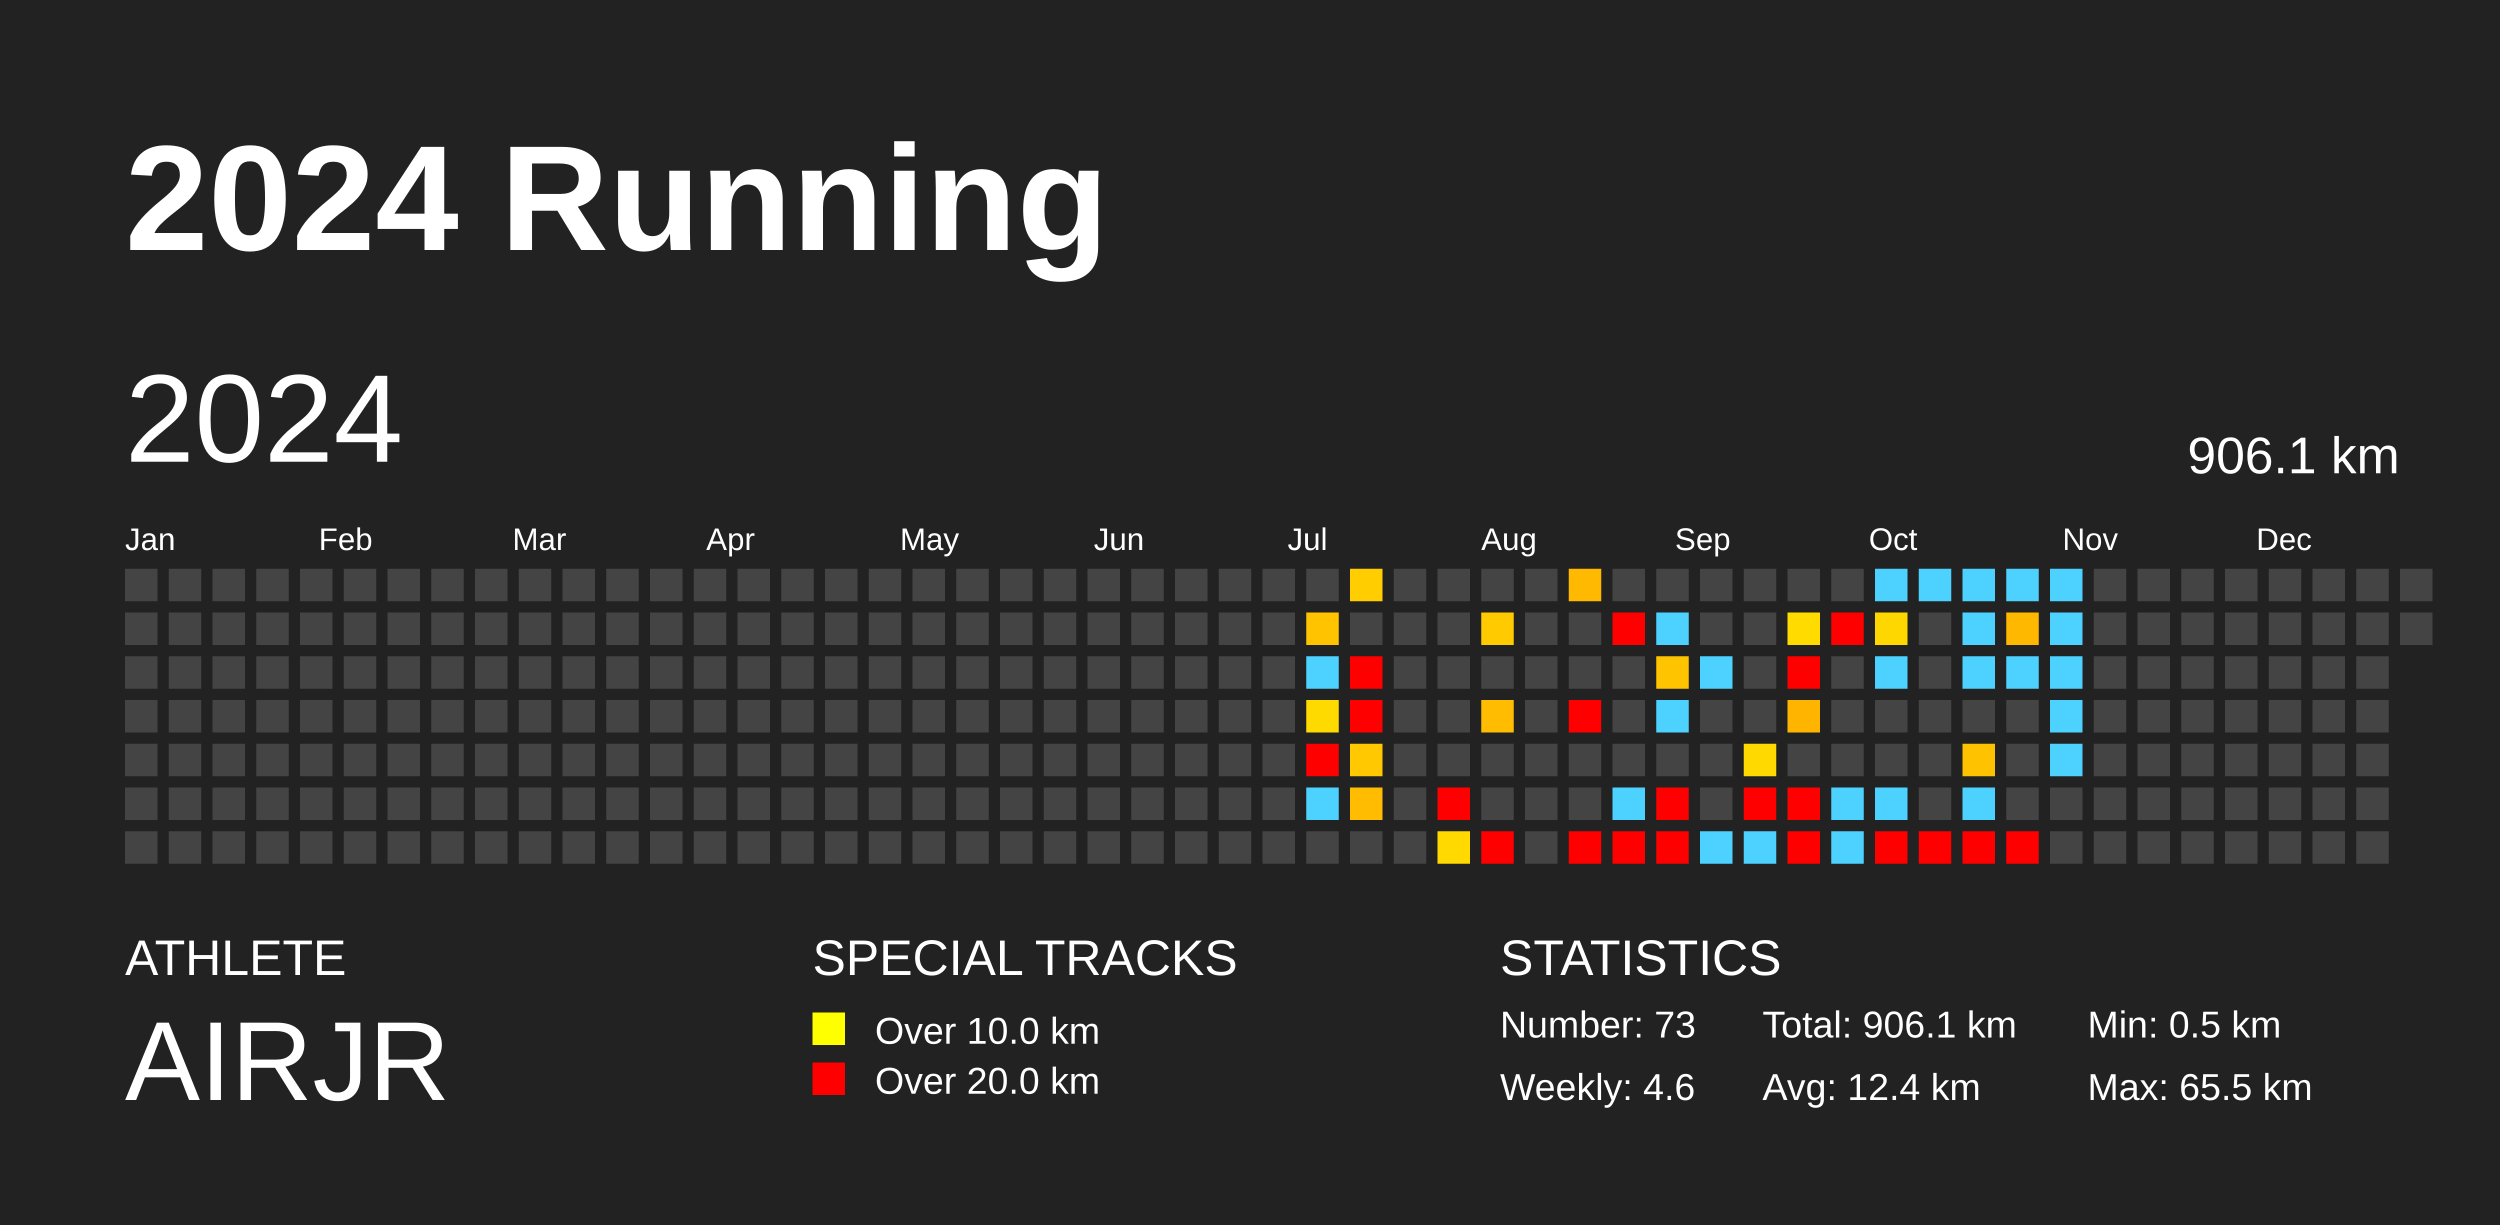
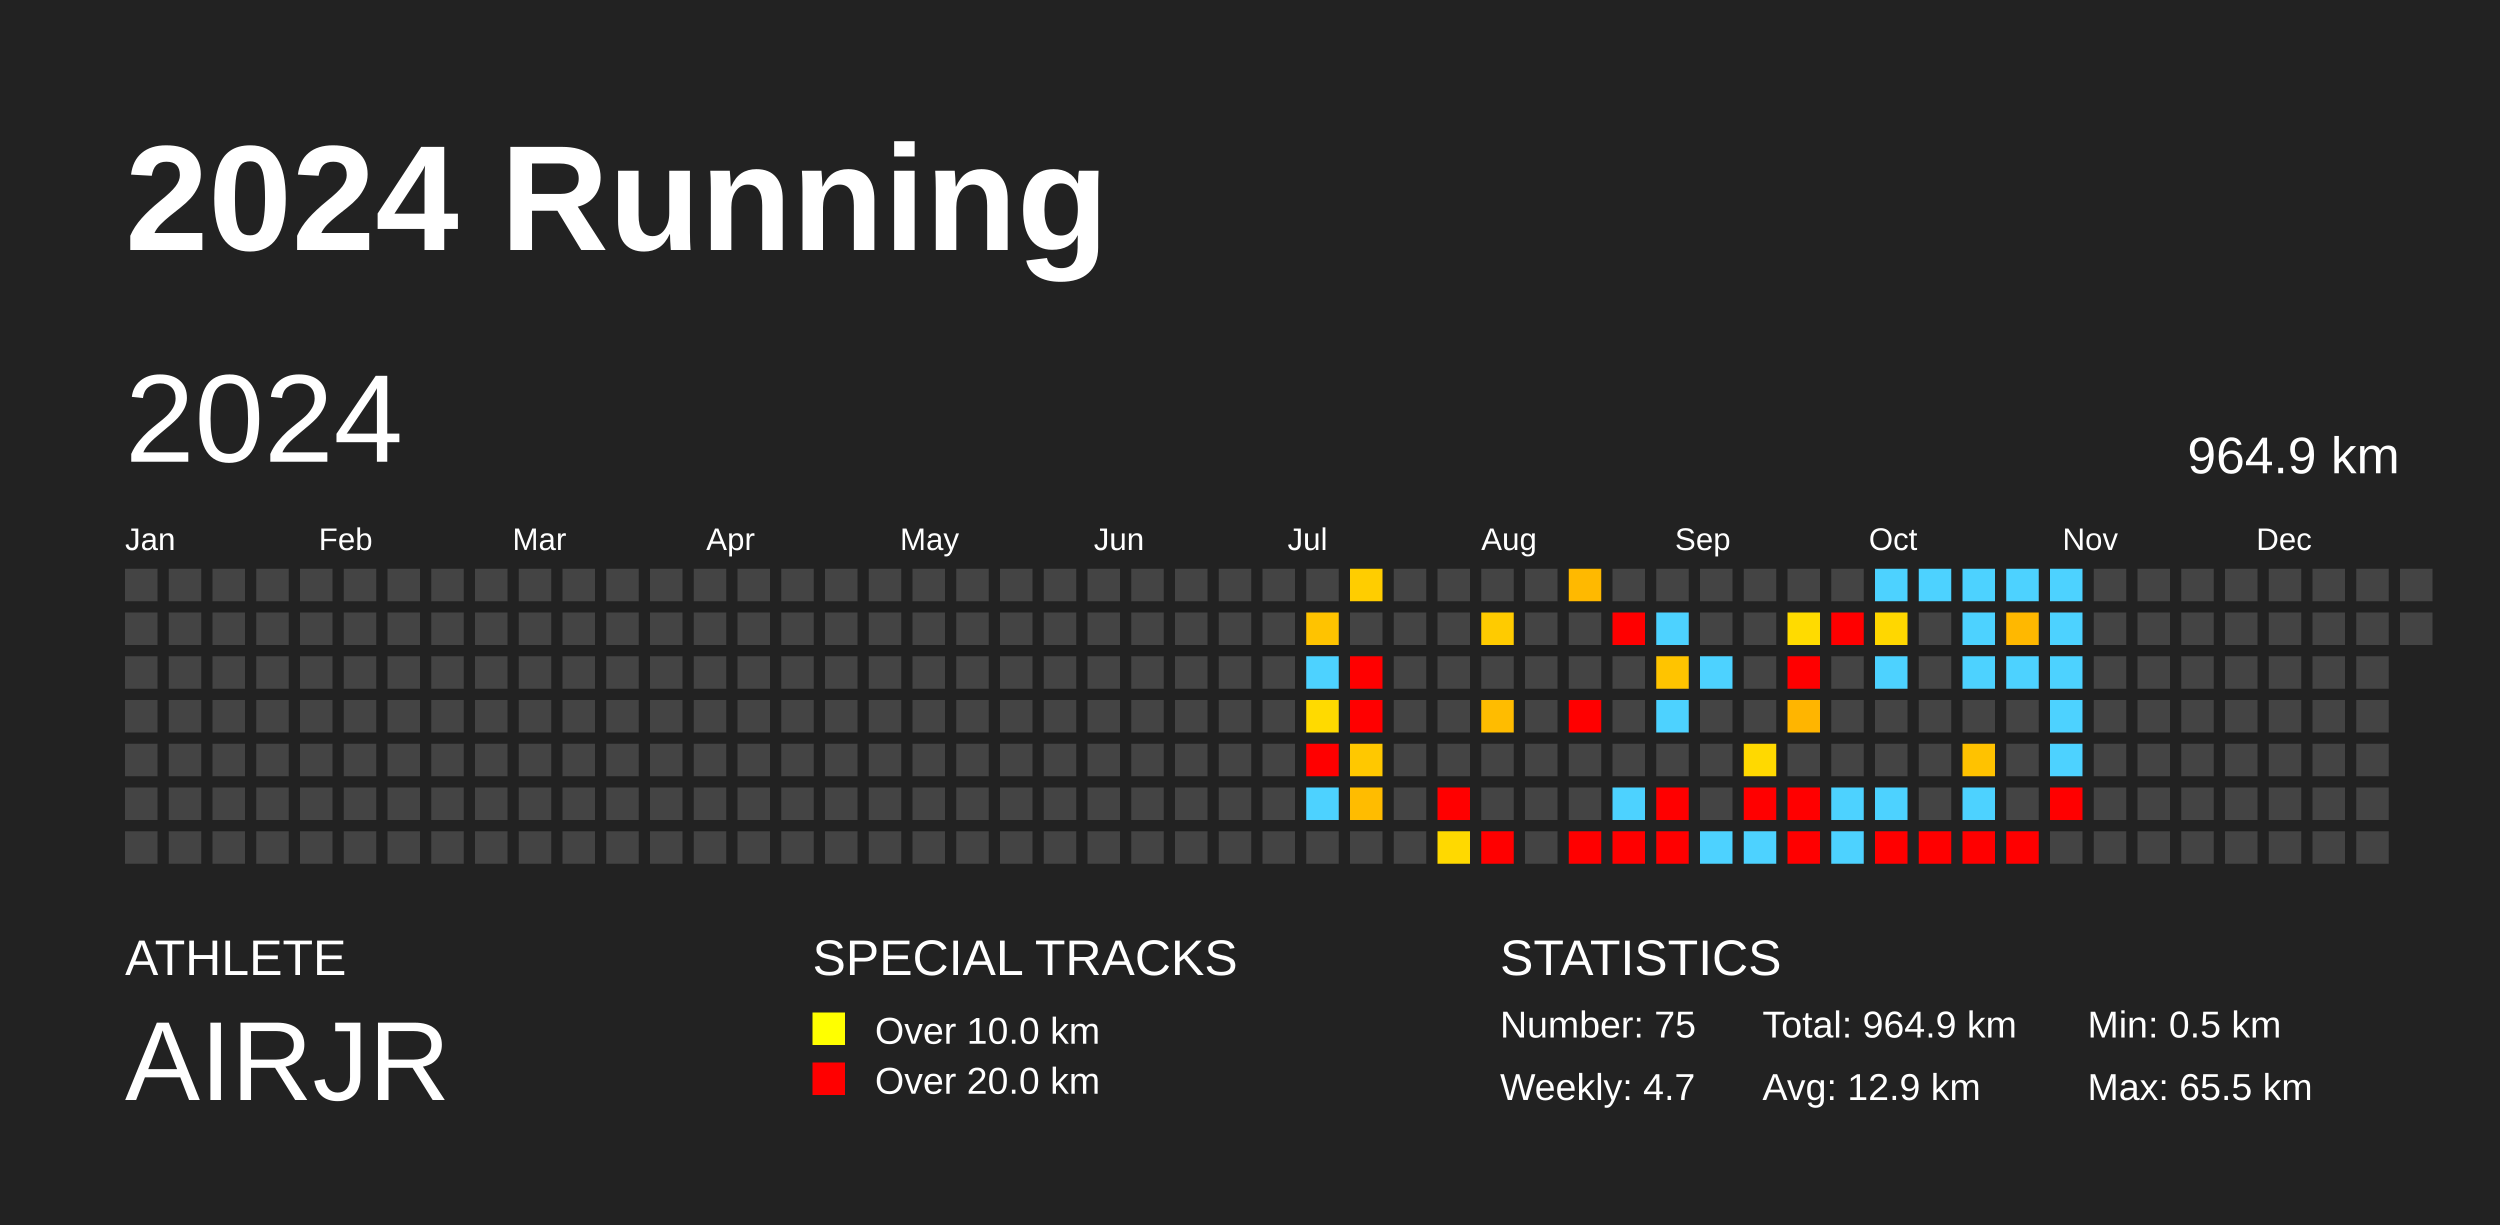
<svg xmlns="http://www.w3.org/2000/svg" baseProfile="full" height="98mm" version="1.1" viewBox="0,0,200,98" width="200mm">
  <defs />
  <rect fill="#222222" height="98" width="200" x="0" y="0" />
  <text fill="#FFFFFF" style="font-size:12px; font-family:Arial; font-weight:bold;" x="10" y="20">2024 Running</text>
  <text fill="#FFFFFF" style="font-size:4px; font-family:Arial" x="10" y="78">ATHLETE</text>
  <text fill="#FFFFFF" style="font-size:9px; font-family:Arial" x="10" y="88">AIRJR</text>
  <text fill="#FFFFFF" style="font-size:4px; font-family:Arial" x="65" y="78">SPECIAL TRACKS</text>
  <rect fill="yellow" height="2.6" width="2.6" x="65" y="81" />
  <text fill="#FFFFFF" style="font-size:3px; font-family:Arial" x="70" y="83.5">Over 10.0 km</text>
  <rect fill="red" height="2.6" width="2.6" x="65" y="85" />
  <text fill="#FFFFFF" style="font-size:3px; font-family:Arial" x="70" y="87.5">Over 20.0 km</text>
  <text fill="#FFFFFF" style="font-size:4px; font-family:Arial" x="120" y="78">STATISTICS</text>
-   <text fill="#FFFFFF" style="font-size:3px; font-family:Arial" x="120" y="83">Number: 73</text>
-   <text fill="#FFFFFF" style="font-size:3px; font-family:Arial" x="120" y="88">Weekly: 4.6</text>
-   <text fill="#FFFFFF" style="font-size:3px; font-family:Arial" x="141" y="83">Total: 906.1 km</text>
-   <text fill="#FFFFFF" style="font-size:3px; font-family:Arial" x="141" y="88">Avg: 12.4 km</text>
+   <text fill="#FFFFFF" style="font-size:3px; font-family:Arial" x="120" y="83">Number: 75</text>
+   <text fill="#FFFFFF" style="font-size:3px; font-family:Arial" x="120" y="88">Weekly: 4.7</text>
+   <text fill="#FFFFFF" style="font-size:3px; font-family:Arial" x="141" y="83">Total: 964.9 km</text>
+   <text fill="#FFFFFF" style="font-size:3px; font-family:Arial" x="141" y="88">Avg: 12.9 km</text>
  <text fill="#FFFFFF" style="font-size:3px; font-family:Arial" x="167" y="83">Min: 0.5 km</text>
  <text fill="#FFFFFF" style="font-size:3px; font-family:Arial" x="167" y="88">Max: 65.5 km</text>
  <text dominant-baseline="hanging" fill="#FFFFFF" style="font-size:10.0px; font-family:Arial;" x="10" y="30">2024</text>
-   <text dominant-baseline="hanging" fill="#FFFFFF" style="font-size:4.125px; font-family:Arial;" x="175" y="35">906.1 km</text>
+   <text dominant-baseline="hanging" fill="#FFFFFF" style="font-size:4.125px; font-family:Arial;" x="175" y="35">964.9 km</text>
  <text fill="#FFFFFF" style="font-size:2.5px; font-family:Arial" x="10.0" y="44">Jan</text>
  <text fill="#FFFFFF" style="font-size:2.5px; font-family:Arial" x="25.5" y="44">Feb</text>
  <text fill="#FFFFFF" style="font-size:2.5px; font-family:Arial" x="41.0" y="44">Mar</text>
  <text fill="#FFFFFF" style="font-size:2.5px; font-family:Arial" x="56.5" y="44">Apr</text>
  <text fill="#FFFFFF" style="font-size:2.5px; font-family:Arial" x="72.0" y="44">May</text>
  <text fill="#FFFFFF" style="font-size:2.5px; font-family:Arial" x="87.5" y="44">Jun</text>
  <text fill="#FFFFFF" style="font-size:2.5px; font-family:Arial" x="103.0" y="44">Jul</text>
  <text fill="#FFFFFF" style="font-size:2.5px; font-family:Arial" x="118.5" y="44">Aug</text>
  <text fill="#FFFFFF" style="font-size:2.5px; font-family:Arial" x="134.0" y="44">Sep</text>
  <text fill="#FFFFFF" style="font-size:2.5px; font-family:Arial" x="149.5" y="44">Oct</text>
  <text fill="#FFFFFF" style="font-size:2.5px; font-family:Arial" x="165.0" y="44">Nov</text>
  <text fill="#FFFFFF" style="font-size:2.5px; font-family:Arial" x="180.5" y="44">Dec</text>
  <rect fill="#444444" height="2.6" width="2.6" x="10.0" y="45.5" />
  <rect fill="#444444" height="2.6" width="2.6" x="10.0" y="49.0" />
  <rect fill="#444444" height="2.6" width="2.6" x="10.0" y="52.5" />
  <rect fill="#444444" height="2.6" width="2.6" x="10.0" y="56.0" />
  <rect fill="#444444" height="2.6" width="2.6" x="10.0" y="59.5" />
  <rect fill="#444444" height="2.6" width="2.6" x="10.0" y="63.0" />
  <rect fill="#444444" height="2.6" width="2.6" x="10.0" y="66.5" />
  <rect fill="#444444" height="2.6" width="2.6" x="13.5" y="45.5" />
  <rect fill="#444444" height="2.6" width="2.6" x="13.5" y="49.0" />
  <rect fill="#444444" height="2.6" width="2.6" x="13.5" y="52.5" />
  <rect fill="#444444" height="2.6" width="2.6" x="13.5" y="56.0" />
  <rect fill="#444444" height="2.6" width="2.6" x="13.5" y="59.5" />
  <rect fill="#444444" height="2.6" width="2.6" x="13.5" y="63.0" />
  <rect fill="#444444" height="2.6" width="2.6" x="13.5" y="66.5" />
  <rect fill="#444444" height="2.6" width="2.6" x="17.0" y="45.5" />
  <rect fill="#444444" height="2.6" width="2.6" x="17.0" y="49.0" />
  <rect fill="#444444" height="2.6" width="2.6" x="17.0" y="52.5" />
  <rect fill="#444444" height="2.6" width="2.6" x="17.0" y="56.0" />
  <rect fill="#444444" height="2.6" width="2.6" x="17.0" y="59.5" />
  <rect fill="#444444" height="2.6" width="2.6" x="17.0" y="63.0" />
  <rect fill="#444444" height="2.6" width="2.6" x="17.0" y="66.5" />
  <rect fill="#444444" height="2.6" width="2.6" x="20.5" y="45.5" />
  <rect fill="#444444" height="2.6" width="2.6" x="20.5" y="49.0" />
  <rect fill="#444444" height="2.6" width="2.6" x="20.5" y="52.5" />
  <rect fill="#444444" height="2.6" width="2.6" x="20.5" y="56.0" />
  <rect fill="#444444" height="2.6" width="2.6" x="20.5" y="59.5" />
  <rect fill="#444444" height="2.6" width="2.6" x="20.5" y="63.0" />
  <rect fill="#444444" height="2.6" width="2.6" x="20.5" y="66.5" />
  <rect fill="#444444" height="2.6" width="2.6" x="24.0" y="45.5" />
  <rect fill="#444444" height="2.6" width="2.6" x="24.0" y="49.0" />
  <rect fill="#444444" height="2.6" width="2.6" x="24.0" y="52.5" />
  <rect fill="#444444" height="2.6" width="2.6" x="24.0" y="56.0" />
  <rect fill="#444444" height="2.6" width="2.6" x="24.0" y="59.5" />
  <rect fill="#444444" height="2.6" width="2.6" x="24.0" y="63.0" />
  <rect fill="#444444" height="2.6" width="2.6" x="24.0" y="66.5" />
  <rect fill="#444444" height="2.6" width="2.6" x="27.5" y="45.5" />
  <rect fill="#444444" height="2.6" width="2.6" x="27.5" y="49.0" />
  <rect fill="#444444" height="2.6" width="2.6" x="27.5" y="52.5" />
  <rect fill="#444444" height="2.6" width="2.6" x="27.5" y="56.0" />
  <rect fill="#444444" height="2.6" width="2.6" x="27.5" y="59.5" />
  <rect fill="#444444" height="2.6" width="2.6" x="27.5" y="63.0" />
  <rect fill="#444444" height="2.6" width="2.6" x="27.5" y="66.5" />
  <rect fill="#444444" height="2.6" width="2.6" x="31.0" y="45.5" />
  <rect fill="#444444" height="2.6" width="2.6" x="31.0" y="49.0" />
  <rect fill="#444444" height="2.6" width="2.6" x="31.0" y="52.5" />
  <rect fill="#444444" height="2.6" width="2.6" x="31.0" y="56.0" />
  <rect fill="#444444" height="2.6" width="2.6" x="31.0" y="59.5" />
  <rect fill="#444444" height="2.6" width="2.6" x="31.0" y="63.0" />
  <rect fill="#444444" height="2.6" width="2.6" x="31.0" y="66.5" />
  <rect fill="#444444" height="2.6" width="2.6" x="34.5" y="45.5" />
  <rect fill="#444444" height="2.6" width="2.6" x="34.5" y="49.0" />
  <rect fill="#444444" height="2.6" width="2.6" x="34.5" y="52.5" />
  <rect fill="#444444" height="2.6" width="2.6" x="34.5" y="56.0" />
  <rect fill="#444444" height="2.6" width="2.6" x="34.5" y="59.5" />
  <rect fill="#444444" height="2.6" width="2.6" x="34.5" y="63.0" />
  <rect fill="#444444" height="2.6" width="2.6" x="34.5" y="66.5" />
  <rect fill="#444444" height="2.6" width="2.6" x="38.0" y="45.5" />
  <rect fill="#444444" height="2.6" width="2.6" x="38.0" y="49.0" />
  <rect fill="#444444" height="2.6" width="2.6" x="38.0" y="52.5" />
  <rect fill="#444444" height="2.6" width="2.6" x="38.0" y="56.0" />
  <rect fill="#444444" height="2.6" width="2.6" x="38.0" y="59.5" />
  <rect fill="#444444" height="2.6" width="2.6" x="38.0" y="63.0" />
  <rect fill="#444444" height="2.6" width="2.6" x="38.0" y="66.5" />
  <rect fill="#444444" height="2.6" width="2.6" x="41.5" y="45.5" />
  <rect fill="#444444" height="2.6" width="2.6" x="41.5" y="49.0" />
  <rect fill="#444444" height="2.6" width="2.6" x="41.5" y="52.5" />
  <rect fill="#444444" height="2.6" width="2.6" x="41.5" y="56.0" />
  <rect fill="#444444" height="2.6" width="2.6" x="41.5" y="59.5" />
  <rect fill="#444444" height="2.6" width="2.6" x="41.5" y="63.0" />
  <rect fill="#444444" height="2.6" width="2.6" x="41.5" y="66.5" />
  <rect fill="#444444" height="2.6" width="2.6" x="45.0" y="45.5" />
  <rect fill="#444444" height="2.6" width="2.6" x="45.0" y="49.0" />
  <rect fill="#444444" height="2.6" width="2.6" x="45.0" y="52.5" />
  <rect fill="#444444" height="2.6" width="2.6" x="45.0" y="56.0" />
  <rect fill="#444444" height="2.6" width="2.6" x="45.0" y="59.5" />
  <rect fill="#444444" height="2.6" width="2.6" x="45.0" y="63.0" />
  <rect fill="#444444" height="2.6" width="2.6" x="45.0" y="66.5" />
  <rect fill="#444444" height="2.6" width="2.6" x="48.5" y="45.5" />
  <rect fill="#444444" height="2.6" width="2.6" x="48.5" y="49.0" />
  <rect fill="#444444" height="2.6" width="2.6" x="48.5" y="52.5" />
  <rect fill="#444444" height="2.6" width="2.6" x="48.5" y="56.0" />
  <rect fill="#444444" height="2.6" width="2.6" x="48.5" y="59.5" />
  <rect fill="#444444" height="2.6" width="2.6" x="48.5" y="63.0" />
  <rect fill="#444444" height="2.6" width="2.6" x="48.5" y="66.5" />
  <rect fill="#444444" height="2.6" width="2.6" x="52.0" y="45.5" />
  <rect fill="#444444" height="2.6" width="2.6" x="52.0" y="49.0" />
  <rect fill="#444444" height="2.6" width="2.6" x="52.0" y="52.5" />
  <rect fill="#444444" height="2.6" width="2.6" x="52.0" y="56.0" />
  <rect fill="#444444" height="2.6" width="2.6" x="52.0" y="59.5" />
  <rect fill="#444444" height="2.6" width="2.6" x="52.0" y="63.0" />
  <rect fill="#444444" height="2.6" width="2.6" x="52.0" y="66.5" />
  <rect fill="#444444" height="2.6" width="2.6" x="55.5" y="45.5" />
  <rect fill="#444444" height="2.6" width="2.6" x="55.5" y="49.0" />
  <rect fill="#444444" height="2.6" width="2.6" x="55.5" y="52.5" />
  <rect fill="#444444" height="2.6" width="2.6" x="55.5" y="56.0" />
  <rect fill="#444444" height="2.6" width="2.6" x="55.5" y="59.5" />
  <rect fill="#444444" height="2.6" width="2.6" x="55.5" y="63.0" />
  <rect fill="#444444" height="2.6" width="2.6" x="55.5" y="66.5" />
  <rect fill="#444444" height="2.6" width="2.6" x="59.0" y="45.5" />
  <rect fill="#444444" height="2.6" width="2.6" x="59.0" y="49.0" />
  <rect fill="#444444" height="2.6" width="2.6" x="59.0" y="52.5" />
  <rect fill="#444444" height="2.6" width="2.6" x="59.0" y="56.0" />
  <rect fill="#444444" height="2.6" width="2.6" x="59.0" y="59.5" />
  <rect fill="#444444" height="2.6" width="2.6" x="59.0" y="63.0" />
  <rect fill="#444444" height="2.6" width="2.6" x="59.0" y="66.5" />
  <rect fill="#444444" height="2.6" width="2.6" x="62.5" y="45.5" />
  <rect fill="#444444" height="2.6" width="2.6" x="62.5" y="49.0" />
  <rect fill="#444444" height="2.6" width="2.6" x="62.5" y="52.5" />
  <rect fill="#444444" height="2.6" width="2.6" x="62.5" y="56.0" />
  <rect fill="#444444" height="2.6" width="2.6" x="62.5" y="59.5" />
  <rect fill="#444444" height="2.6" width="2.6" x="62.5" y="63.0" />
  <rect fill="#444444" height="2.6" width="2.6" x="62.5" y="66.5" />
  <rect fill="#444444" height="2.6" width="2.6" x="66.0" y="45.5" />
  <rect fill="#444444" height="2.6" width="2.6" x="66.0" y="49.0" />
  <rect fill="#444444" height="2.6" width="2.6" x="66.0" y="52.5" />
  <rect fill="#444444" height="2.6" width="2.6" x="66.0" y="56.0" />
  <rect fill="#444444" height="2.6" width="2.6" x="66.0" y="59.5" />
  <rect fill="#444444" height="2.6" width="2.6" x="66.0" y="63.0" />
  <rect fill="#444444" height="2.6" width="2.6" x="66.0" y="66.5" />
  <rect fill="#444444" height="2.6" width="2.6" x="69.5" y="45.5" />
  <rect fill="#444444" height="2.6" width="2.6" x="69.5" y="49.0" />
  <rect fill="#444444" height="2.6" width="2.6" x="69.5" y="52.5" />
  <rect fill="#444444" height="2.6" width="2.6" x="69.5" y="56.0" />
  <rect fill="#444444" height="2.6" width="2.6" x="69.5" y="59.5" />
  <rect fill="#444444" height="2.6" width="2.6" x="69.5" y="63.0" />
  <rect fill="#444444" height="2.6" width="2.6" x="69.5" y="66.5" />
  <rect fill="#444444" height="2.6" width="2.6" x="73.0" y="45.5" />
  <rect fill="#444444" height="2.6" width="2.6" x="73.0" y="49.0" />
  <rect fill="#444444" height="2.6" width="2.6" x="73.0" y="52.5" />
  <rect fill="#444444" height="2.6" width="2.6" x="73.0" y="56.0" />
  <rect fill="#444444" height="2.6" width="2.6" x="73.0" y="59.5" />
  <rect fill="#444444" height="2.6" width="2.6" x="73.0" y="63.0" />
  <rect fill="#444444" height="2.6" width="2.6" x="73.0" y="66.5" />
  <rect fill="#444444" height="2.6" width="2.6" x="76.5" y="45.5" />
  <rect fill="#444444" height="2.6" width="2.6" x="76.5" y="49.0" />
  <rect fill="#444444" height="2.6" width="2.6" x="76.5" y="52.5" />
  <rect fill="#444444" height="2.6" width="2.6" x="76.5" y="56.0" />
  <rect fill="#444444" height="2.6" width="2.6" x="76.5" y="59.5" />
  <rect fill="#444444" height="2.6" width="2.6" x="76.5" y="63.0" />
  <rect fill="#444444" height="2.6" width="2.6" x="76.5" y="66.5" />
  <rect fill="#444444" height="2.6" width="2.6" x="80.0" y="45.5" />
  <rect fill="#444444" height="2.6" width="2.6" x="80.0" y="49.0" />
  <rect fill="#444444" height="2.6" width="2.6" x="80.0" y="52.5" />
  <rect fill="#444444" height="2.6" width="2.6" x="80.0" y="56.0" />
  <rect fill="#444444" height="2.6" width="2.6" x="80.0" y="59.5" />
  <rect fill="#444444" height="2.6" width="2.6" x="80.0" y="63.0" />
  <rect fill="#444444" height="2.6" width="2.6" x="80.0" y="66.5" />
  <rect fill="#444444" height="2.6" width="2.6" x="83.5" y="45.5" />
  <rect fill="#444444" height="2.6" width="2.6" x="83.5" y="49.0" />
  <rect fill="#444444" height="2.6" width="2.6" x="83.5" y="52.5" />
  <rect fill="#444444" height="2.6" width="2.6" x="83.5" y="56.0" />
  <rect fill="#444444" height="2.6" width="2.6" x="83.5" y="59.5" />
  <rect fill="#444444" height="2.6" width="2.6" x="83.5" y="63.0" />
  <rect fill="#444444" height="2.6" width="2.6" x="83.5" y="66.5" />
  <rect fill="#444444" height="2.6" width="2.6" x="87.0" y="45.5" />
  <rect fill="#444444" height="2.6" width="2.6" x="87.0" y="49.0" />
  <rect fill="#444444" height="2.6" width="2.6" x="87.0" y="52.5" />
  <rect fill="#444444" height="2.6" width="2.6" x="87.0" y="56.0" />
  <rect fill="#444444" height="2.6" width="2.6" x="87.0" y="59.5" />
  <rect fill="#444444" height="2.6" width="2.6" x="87.0" y="63.0" />
  <rect fill="#444444" height="2.6" width="2.6" x="87.0" y="66.5" />
  <rect fill="#444444" height="2.6" width="2.6" x="90.5" y="45.5" />
  <rect fill="#444444" height="2.6" width="2.6" x="90.5" y="49.0" />
  <rect fill="#444444" height="2.6" width="2.6" x="90.5" y="52.5" />
  <rect fill="#444444" height="2.6" width="2.6" x="90.5" y="56.0" />
  <rect fill="#444444" height="2.6" width="2.6" x="90.5" y="59.5" />
  <rect fill="#444444" height="2.6" width="2.6" x="90.5" y="63.0" />
  <rect fill="#444444" height="2.6" width="2.6" x="90.5" y="66.5" />
  <rect fill="#444444" height="2.6" width="2.6" x="94.0" y="45.5" />
  <rect fill="#444444" height="2.6" width="2.6" x="94.0" y="49.0" />
  <rect fill="#444444" height="2.6" width="2.6" x="94.0" y="52.5" />
  <rect fill="#444444" height="2.6" width="2.6" x="94.0" y="56.0" />
  <rect fill="#444444" height="2.6" width="2.6" x="94.0" y="59.5" />
  <rect fill="#444444" height="2.6" width="2.6" x="94.0" y="63.0" />
  <rect fill="#444444" height="2.6" width="2.6" x="94.0" y="66.5" />
  <rect fill="#444444" height="2.6" width="2.6" x="97.5" y="45.5" />
  <rect fill="#444444" height="2.6" width="2.6" x="97.5" y="49.0" />
  <rect fill="#444444" height="2.6" width="2.6" x="97.5" y="52.5" />
  <rect fill="#444444" height="2.6" width="2.6" x="97.5" y="56.0" />
  <rect fill="#444444" height="2.6" width="2.6" x="97.5" y="59.5" />
  <rect fill="#444444" height="2.6" width="2.6" x="97.5" y="63.0" />
  <rect fill="#444444" height="2.6" width="2.6" x="97.5" y="66.5" />
  <rect fill="#444444" height="2.6" width="2.6" x="101.0" y="45.5" />
  <rect fill="#444444" height="2.6" width="2.6" x="101.0" y="49.0" />
  <rect fill="#444444" height="2.6" width="2.6" x="101.0" y="52.5" />
  <rect fill="#444444" height="2.6" width="2.6" x="101.0" y="56.0" />
  <rect fill="#444444" height="2.6" width="2.6" x="101.0" y="59.5" />
  <rect fill="#444444" height="2.6" width="2.6" x="101.0" y="63.0" />
  <rect fill="#444444" height="2.6" width="2.6" x="101.0" y="66.5" />
  <rect fill="#444444" height="2.6" width="2.6" x="104.5" y="45.5" />
  <rect fill="#ffc300" height="2.6" width="2.6" x="104.5" y="49.0" />
  <rect fill="#4dd2ff" height="2.6" width="2.6" x="104.5" y="52.5" />
  <rect fill="#ffda00" height="2.6" width="2.6" x="104.5" y="56.0" />
  <rect fill="red" height="2.6" width="2.6" x="104.5" y="59.5" />
  <rect fill="#4dd2ff" height="2.6" width="2.6" x="104.5" y="63.0" />
  <rect fill="#444444" height="2.6" width="2.6" x="104.5" y="66.5" />
  <rect fill="#ffcd00" height="2.6" width="2.6" x="108.0" y="45.5" />
  <rect fill="#444444" height="2.6" width="2.6" x="108.0" y="49.0" />
  <rect fill="red" height="2.6" width="2.6" x="108.0" y="52.5" />
  <rect fill="red" height="2.6" width="2.6" x="108.0" y="56.0" />
  <rect fill="#ffc800" height="2.6" width="2.6" x="108.0" y="59.5" />
  <rect fill="#ffbc00" height="2.6" width="2.6" x="108.0" y="63.0" />
  <rect fill="#444444" height="2.6" width="2.6" x="108.0" y="66.5" />
  <rect fill="#444444" height="2.6" width="2.6" x="111.5" y="45.5" />
  <rect fill="#444444" height="2.6" width="2.6" x="111.5" y="49.0" />
  <rect fill="#444444" height="2.6" width="2.6" x="111.5" y="52.5" />
  <rect fill="#444444" height="2.6" width="2.6" x="111.5" y="56.0" />
  <rect fill="#444444" height="2.6" width="2.6" x="111.5" y="59.5" />
  <rect fill="#444444" height="2.6" width="2.6" x="111.5" y="63.0" />
  <rect fill="#444444" height="2.6" width="2.6" x="111.5" y="66.5" />
  <rect fill="#444444" height="2.6" width="2.6" x="115.0" y="45.5" />
  <rect fill="#444444" height="2.6" width="2.6" x="115.0" y="49.0" />
  <rect fill="#444444" height="2.6" width="2.6" x="115.0" y="52.5" />
  <rect fill="#444444" height="2.6" width="2.6" x="115.0" y="56.0" />
  <rect fill="#444444" height="2.6" width="2.6" x="115.0" y="59.5" />
  <rect fill="red" height="2.6" width="2.6" x="115.0" y="63.0" />
  <rect fill="#ffd900" height="2.6" width="2.6" x="115.0" y="66.5" />
  <rect fill="#444444" height="2.6" width="2.6" x="118.5" y="45.5" />
  <rect fill="#ffcb00" height="2.6" width="2.6" x="118.5" y="49.0" />
  <rect fill="#444444" height="2.6" width="2.6" x="118.5" y="52.5" />
  <rect fill="#ffbc00" height="2.6" width="2.6" x="118.5" y="56.0" />
  <rect fill="#444444" height="2.6" width="2.6" x="118.5" y="59.5" />
  <rect fill="#444444" height="2.6" width="2.6" x="118.5" y="63.0" />
  <rect fill="red" height="2.6" width="2.6" x="118.5" y="66.5" />
  <rect fill="#444444" height="2.6" width="2.6" x="122.0" y="45.5" />
  <rect fill="#444444" height="2.6" width="2.6" x="122.0" y="49.0" />
  <rect fill="#444444" height="2.6" width="2.6" x="122.0" y="52.5" />
  <rect fill="#444444" height="2.6" width="2.6" x="122.0" y="56.0" />
  <rect fill="#444444" height="2.6" width="2.6" x="122.0" y="59.5" />
  <rect fill="#444444" height="2.6" width="2.6" x="122.0" y="63.0" />
  <rect fill="#444444" height="2.6" width="2.6" x="122.0" y="66.5" />
  <rect fill="#ffb900" height="2.6" width="2.6" x="125.5" y="45.5" />
  <rect fill="#444444" height="2.6" width="2.6" x="125.5" y="49.0" />
  <rect fill="#444444" height="2.6" width="2.6" x="125.5" y="52.5" />
  <rect fill="red" height="2.6" width="2.6" x="125.5" y="56.0" />
  <rect fill="#444444" height="2.6" width="2.6" x="125.5" y="59.5" />
  <rect fill="#444444" height="2.6" width="2.6" x="125.5" y="63.0" />
  <rect fill="red" height="2.6" width="2.6" x="125.5" y="66.5" />
  <rect fill="#444444" height="2.6" width="2.6" x="129.0" y="45.5" />
  <rect fill="red" height="2.6" width="2.6" x="129.0" y="49.0" />
  <rect fill="#444444" height="2.6" width="2.6" x="129.0" y="52.5" />
  <rect fill="#444444" height="2.6" width="2.6" x="129.0" y="56.0" />
  <rect fill="#444444" height="2.6" width="2.6" x="129.0" y="59.5" />
  <rect fill="#4dd2ff" height="2.6" width="2.6" x="129.0" y="63.0" />
  <rect fill="red" height="2.6" width="2.6" x="129.0" y="66.5" />
  <rect fill="#444444" height="2.6" width="2.6" x="132.5" y="45.5" />
  <rect fill="#4dd2ff" height="2.6" width="2.6" x="132.5" y="49.0" />
  <rect fill="#ffc400" height="2.6" width="2.6" x="132.5" y="52.5" />
  <rect fill="#4dd2ff" height="2.6" width="2.6" x="132.5" y="56.0" />
  <rect fill="#444444" height="2.6" width="2.6" x="132.5" y="59.5" />
  <rect fill="red" height="2.6" width="2.6" x="132.5" y="63.0" />
  <rect fill="red" height="2.6" width="2.6" x="132.5" y="66.5" />
  <rect fill="#444444" height="2.6" width="2.6" x="136.0" y="45.5" />
  <rect fill="#444444" height="2.6" width="2.6" x="136.0" y="49.0" />
  <rect fill="#4dd2ff" height="2.6" width="2.6" x="136.0" y="52.5" />
  <rect fill="#444444" height="2.6" width="2.6" x="136.0" y="56.0" />
  <rect fill="#444444" height="2.6" width="2.6" x="136.0" y="59.5" />
  <rect fill="#444444" height="2.6" width="2.6" x="136.0" y="63.0" />
  <rect fill="#4dd2ff" height="2.6" width="2.6" x="136.0" y="66.5" />
  <rect fill="#444444" height="2.6" width="2.6" x="139.5" y="45.5" />
  <rect fill="#444444" height="2.6" width="2.6" x="139.5" y="49.0" />
  <rect fill="#444444" height="2.6" width="2.6" x="139.5" y="52.5" />
  <rect fill="#444444" height="2.6" width="2.6" x="139.5" y="56.0" />
  <rect fill="#ffd900" height="2.6" width="2.6" x="139.5" y="59.5" />
  <rect fill="red" height="2.6" width="2.6" x="139.5" y="63.0" />
  <rect fill="#4dd2ff" height="2.6" width="2.6" x="139.5" y="66.5" />
  <rect fill="#444444" height="2.6" width="2.6" x="143.0" y="45.5" />
  <rect fill="#ffdb00" height="2.6" width="2.6" x="143.0" y="49.0" />
  <rect fill="red" height="2.6" width="2.6" x="143.0" y="52.5" />
  <rect fill="#ffb500" height="2.6" width="2.6" x="143.0" y="56.0" />
  <rect fill="#444444" height="2.6" width="2.6" x="143.0" y="59.5" />
  <rect fill="red" height="2.6" width="2.6" x="143.0" y="63.0" />
  <rect fill="red" height="2.6" width="2.6" x="143.0" y="66.5" />
  <rect fill="#444444" height="2.6" width="2.6" x="146.5" y="45.5" />
  <rect fill="red" height="2.6" width="2.6" x="146.5" y="49.0" />
  <rect fill="#444444" height="2.6" width="2.6" x="146.5" y="52.5" />
  <rect fill="#444444" height="2.6" width="2.6" x="146.5" y="56.0" />
  <rect fill="#444444" height="2.6" width="2.6" x="146.5" y="59.5" />
  <rect fill="#4dd2ff" height="2.6" width="2.6" x="146.5" y="63.0" />
  <rect fill="#4dd2ff" height="2.6" width="2.6" x="146.5" y="66.5" />
  <rect fill="#4dd2ff" height="2.6" width="2.6" x="150.0" y="45.5" />
  <rect fill="#ffd700" height="2.6" width="2.6" x="150.0" y="49.0" />
  <rect fill="#4dd2ff" height="2.6" width="2.6" x="150.0" y="52.5" />
  <rect fill="#444444" height="2.6" width="2.6" x="150.0" y="56.0" />
  <rect fill="#444444" height="2.6" width="2.6" x="150.0" y="59.5" />
  <rect fill="#4dd2ff" height="2.6" width="2.6" x="150.0" y="63.0" />
  <rect fill="red" height="2.6" width="2.6" x="150.0" y="66.5" />
  <rect fill="#4dd2ff" height="2.6" width="2.6" x="153.5" y="45.5" />
  <rect fill="#444444" height="2.6" width="2.6" x="153.5" y="49.0" />
  <rect fill="#444444" height="2.6" width="2.6" x="153.5" y="52.5" />
  <rect fill="#444444" height="2.6" width="2.6" x="153.5" y="56.0" />
  <rect fill="#444444" height="2.6" width="2.6" x="153.5" y="59.5" />
  <rect fill="#444444" height="2.6" width="2.6" x="153.5" y="63.0" />
  <rect fill="red" height="2.6" width="2.6" x="153.5" y="66.5" />
  <rect fill="#4dd2ff" height="2.6" width="2.6" x="157.0" y="45.5" />
  <rect fill="#4dd2ff" height="2.6" width="2.6" x="157.0" y="49.0" />
  <rect fill="#4dd2ff" height="2.6" width="2.6" x="157.0" y="52.5" />
  <rect fill="#444444" height="2.6" width="2.6" x="157.0" y="56.0" />
  <rect fill="#ffc200" height="2.6" width="2.6" x="157.0" y="59.5" />
  <rect fill="#4dd2ff" height="2.6" width="2.6" x="157.0" y="63.0" />
  <rect fill="red" height="2.6" width="2.6" x="157.0" y="66.5" />
  <rect fill="#4dd2ff" height="2.6" width="2.6" x="160.5" y="45.5" />
  <rect fill="#ffb800" height="2.6" width="2.6" x="160.5" y="49.0" />
  <rect fill="#4dd2ff" height="2.6" width="2.6" x="160.5" y="52.5" />
  <rect fill="#444444" height="2.6" width="2.6" x="160.5" y="56.0" />
  <rect fill="#444444" height="2.6" width="2.6" x="160.5" y="59.5" />
  <rect fill="#444444" height="2.6" width="2.6" x="160.5" y="63.0" />
  <rect fill="red" height="2.6" width="2.6" x="160.5" y="66.5" />
  <rect fill="#4dd2ff" height="2.6" width="2.6" x="164.0" y="45.5" />
  <rect fill="#4dd2ff" height="2.6" width="2.6" x="164.0" y="49.0" />
  <rect fill="#4dd2ff" height="2.6" width="2.6" x="164.0" y="52.5" />
  <rect fill="#4dd2ff" height="2.6" width="2.6" x="164.0" y="56.0" />
  <rect fill="#4dd2ff" height="2.6" width="2.6" x="164.0" y="59.5" />
-   <rect fill="#444444" height="2.6" width="2.6" x="164.0" y="63.0" />
+   <rect fill="red" height="2.6" width="2.6" x="164.0" y="63.0" />
  <rect fill="#444444" height="2.6" width="2.6" x="164.0" y="66.5" />
  <rect fill="#444444" height="2.6" width="2.6" x="167.5" y="45.5" />
  <rect fill="#444444" height="2.6" width="2.6" x="167.5" y="49.0" />
  <rect fill="#444444" height="2.6" width="2.6" x="167.5" y="52.5" />
  <rect fill="#444444" height="2.6" width="2.6" x="167.5" y="56.0" />
  <rect fill="#444444" height="2.6" width="2.6" x="167.5" y="59.5" />
  <rect fill="#444444" height="2.6" width="2.6" x="167.5" y="63.0" />
  <rect fill="#444444" height="2.6" width="2.6" x="167.5" y="66.5" />
  <rect fill="#444444" height="2.6" width="2.6" x="171.0" y="45.5" />
  <rect fill="#444444" height="2.6" width="2.6" x="171.0" y="49.0" />
  <rect fill="#444444" height="2.6" width="2.6" x="171.0" y="52.5" />
  <rect fill="#444444" height="2.6" width="2.6" x="171.0" y="56.0" />
  <rect fill="#444444" height="2.6" width="2.6" x="171.0" y="59.5" />
  <rect fill="#444444" height="2.6" width="2.6" x="171.0" y="63.0" />
  <rect fill="#444444" height="2.6" width="2.6" x="171.0" y="66.5" />
  <rect fill="#444444" height="2.6" width="2.6" x="174.5" y="45.5" />
  <rect fill="#444444" height="2.6" width="2.6" x="174.5" y="49.0" />
  <rect fill="#444444" height="2.6" width="2.6" x="174.5" y="52.5" />
  <rect fill="#444444" height="2.6" width="2.6" x="174.5" y="56.0" />
  <rect fill="#444444" height="2.6" width="2.6" x="174.5" y="59.5" />
  <rect fill="#444444" height="2.6" width="2.6" x="174.5" y="63.0" />
  <rect fill="#444444" height="2.6" width="2.6" x="174.5" y="66.5" />
  <rect fill="#444444" height="2.6" width="2.6" x="178.0" y="45.5" />
  <rect fill="#444444" height="2.6" width="2.6" x="178.0" y="49.0" />
  <rect fill="#444444" height="2.6" width="2.6" x="178.0" y="52.5" />
  <rect fill="#444444" height="2.6" width="2.6" x="178.0" y="56.0" />
  <rect fill="#444444" height="2.6" width="2.6" x="178.0" y="59.5" />
  <rect fill="#444444" height="2.6" width="2.6" x="178.0" y="63.0" />
  <rect fill="#444444" height="2.6" width="2.6" x="178.0" y="66.5" />
  <rect fill="#444444" height="2.6" width="2.6" x="181.5" y="45.5" />
  <rect fill="#444444" height="2.6" width="2.6" x="181.5" y="49.0" />
  <rect fill="#444444" height="2.6" width="2.6" x="181.5" y="52.5" />
  <rect fill="#444444" height="2.6" width="2.6" x="181.5" y="56.0" />
  <rect fill="#444444" height="2.6" width="2.6" x="181.5" y="59.5" />
  <rect fill="#444444" height="2.6" width="2.6" x="181.5" y="63.0" />
  <rect fill="#444444" height="2.6" width="2.6" x="181.5" y="66.5" />
  <rect fill="#444444" height="2.6" width="2.6" x="185.0" y="45.5" />
  <rect fill="#444444" height="2.6" width="2.6" x="185.0" y="49.0" />
  <rect fill="#444444" height="2.6" width="2.6" x="185.0" y="52.5" />
  <rect fill="#444444" height="2.6" width="2.6" x="185.0" y="56.0" />
  <rect fill="#444444" height="2.6" width="2.6" x="185.0" y="59.5" />
  <rect fill="#444444" height="2.6" width="2.6" x="185.0" y="63.0" />
  <rect fill="#444444" height="2.6" width="2.6" x="185.0" y="66.5" />
  <rect fill="#444444" height="2.6" width="2.6" x="188.5" y="45.5" />
  <rect fill="#444444" height="2.6" width="2.6" x="188.5" y="49.0" />
  <rect fill="#444444" height="2.6" width="2.6" x="188.5" y="52.5" />
  <rect fill="#444444" height="2.6" width="2.6" x="188.5" y="56.0" />
  <rect fill="#444444" height="2.6" width="2.6" x="188.5" y="59.5" />
  <rect fill="#444444" height="2.6" width="2.6" x="188.5" y="63.0" />
  <rect fill="#444444" height="2.6" width="2.6" x="188.5" y="66.5" />
  <rect fill="#444444" height="2.6" width="2.6" x="192.0" y="45.5" />
  <rect fill="#444444" height="2.6" width="2.6" x="192.0" y="49.0" />
</svg>
